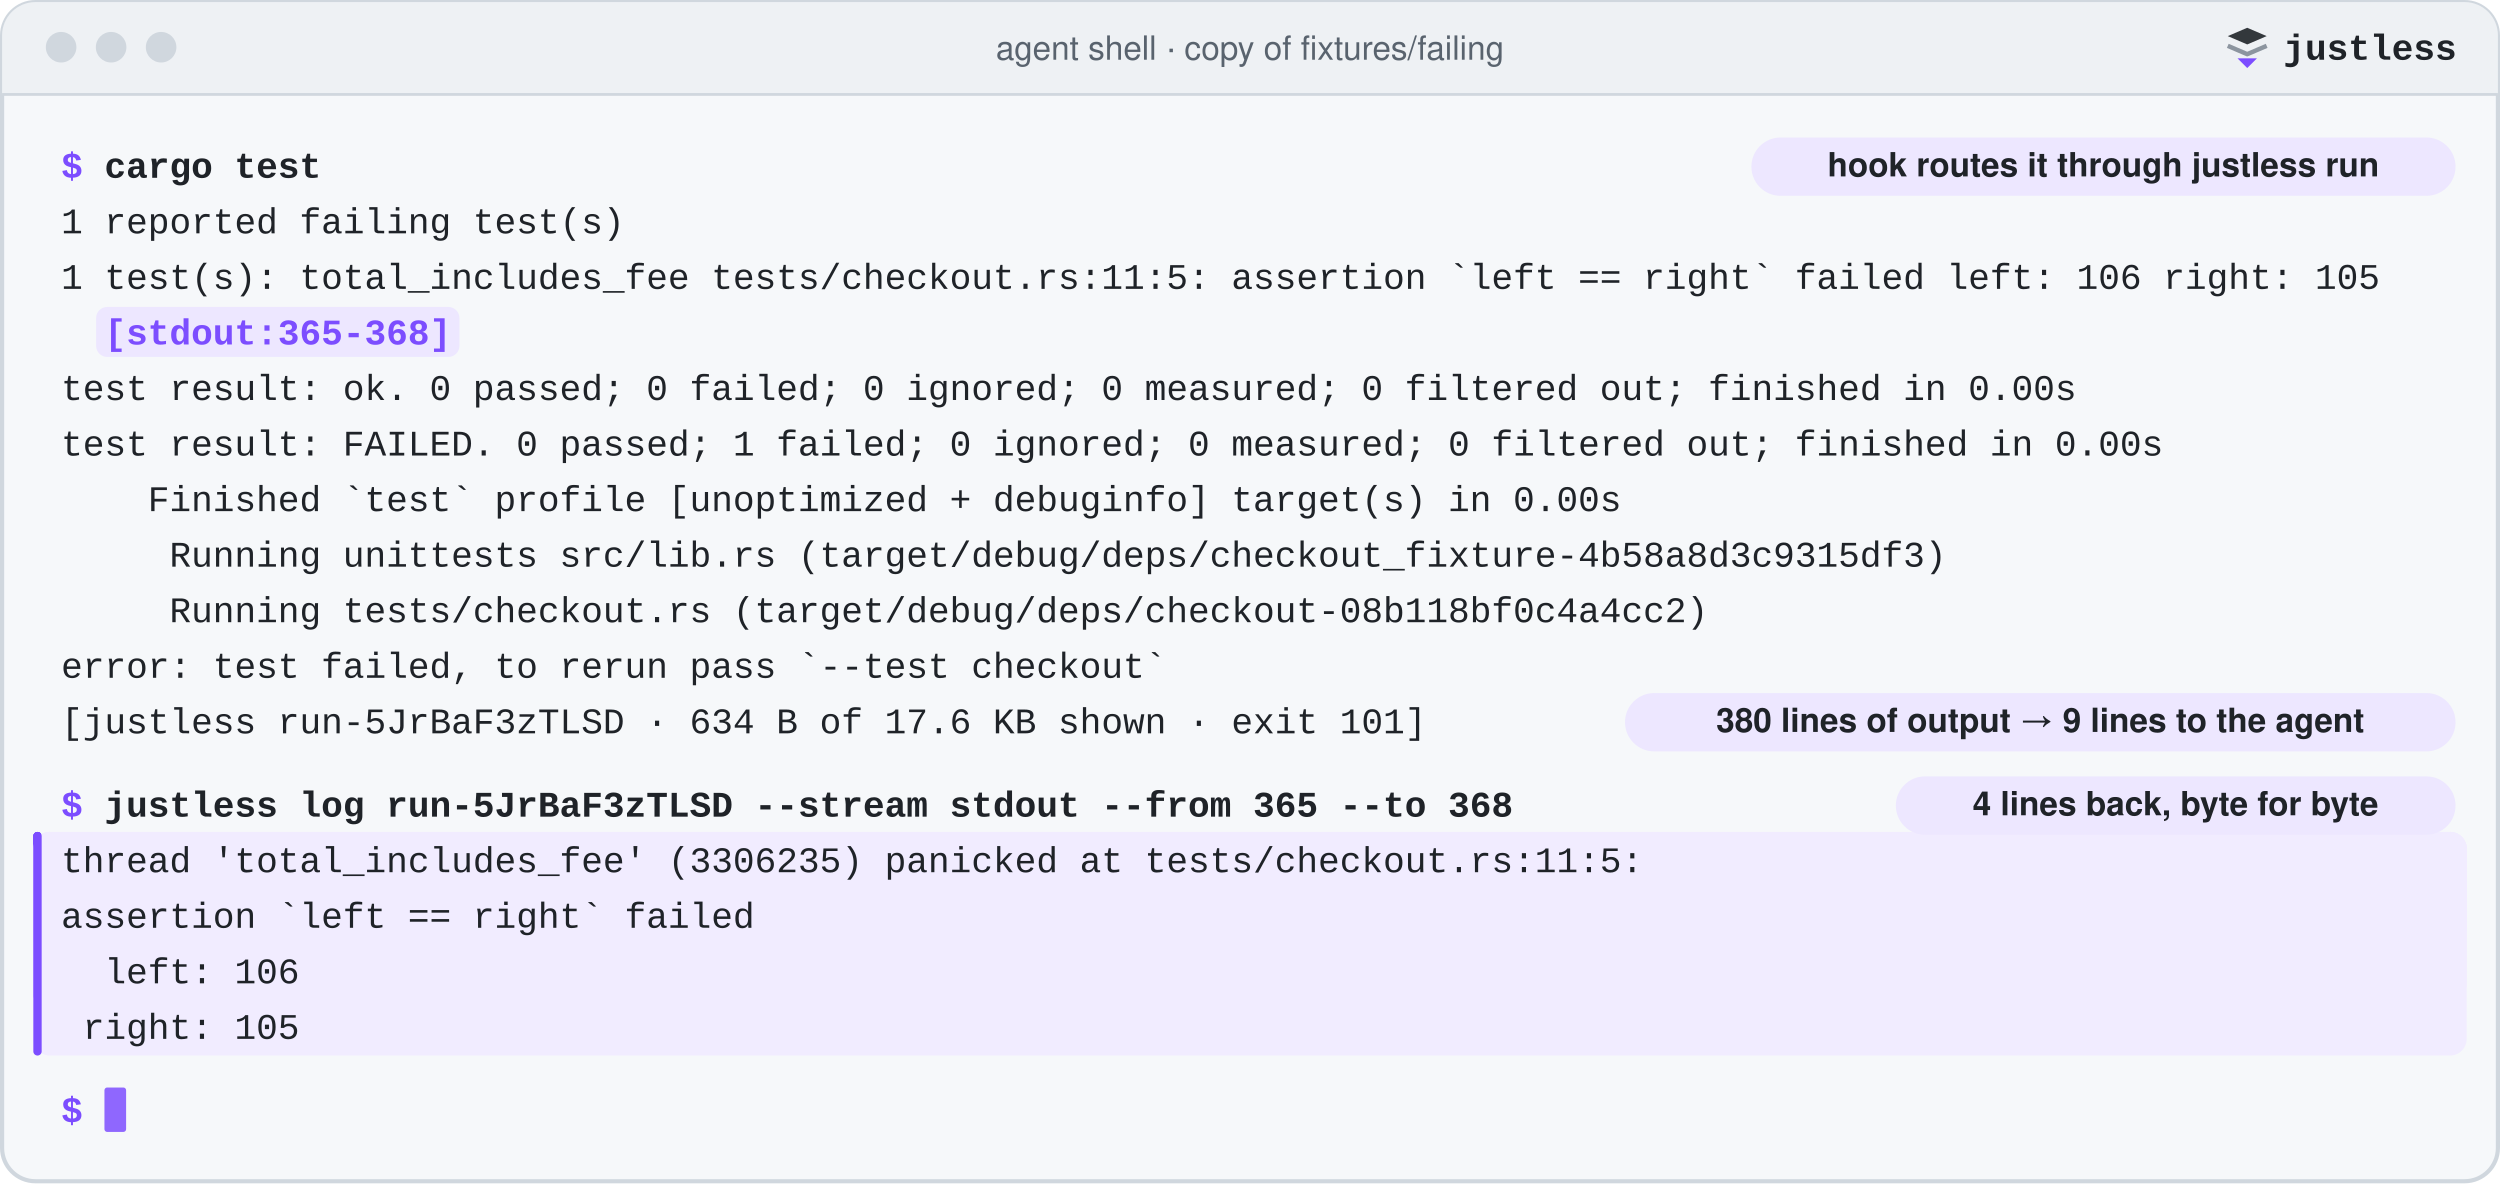
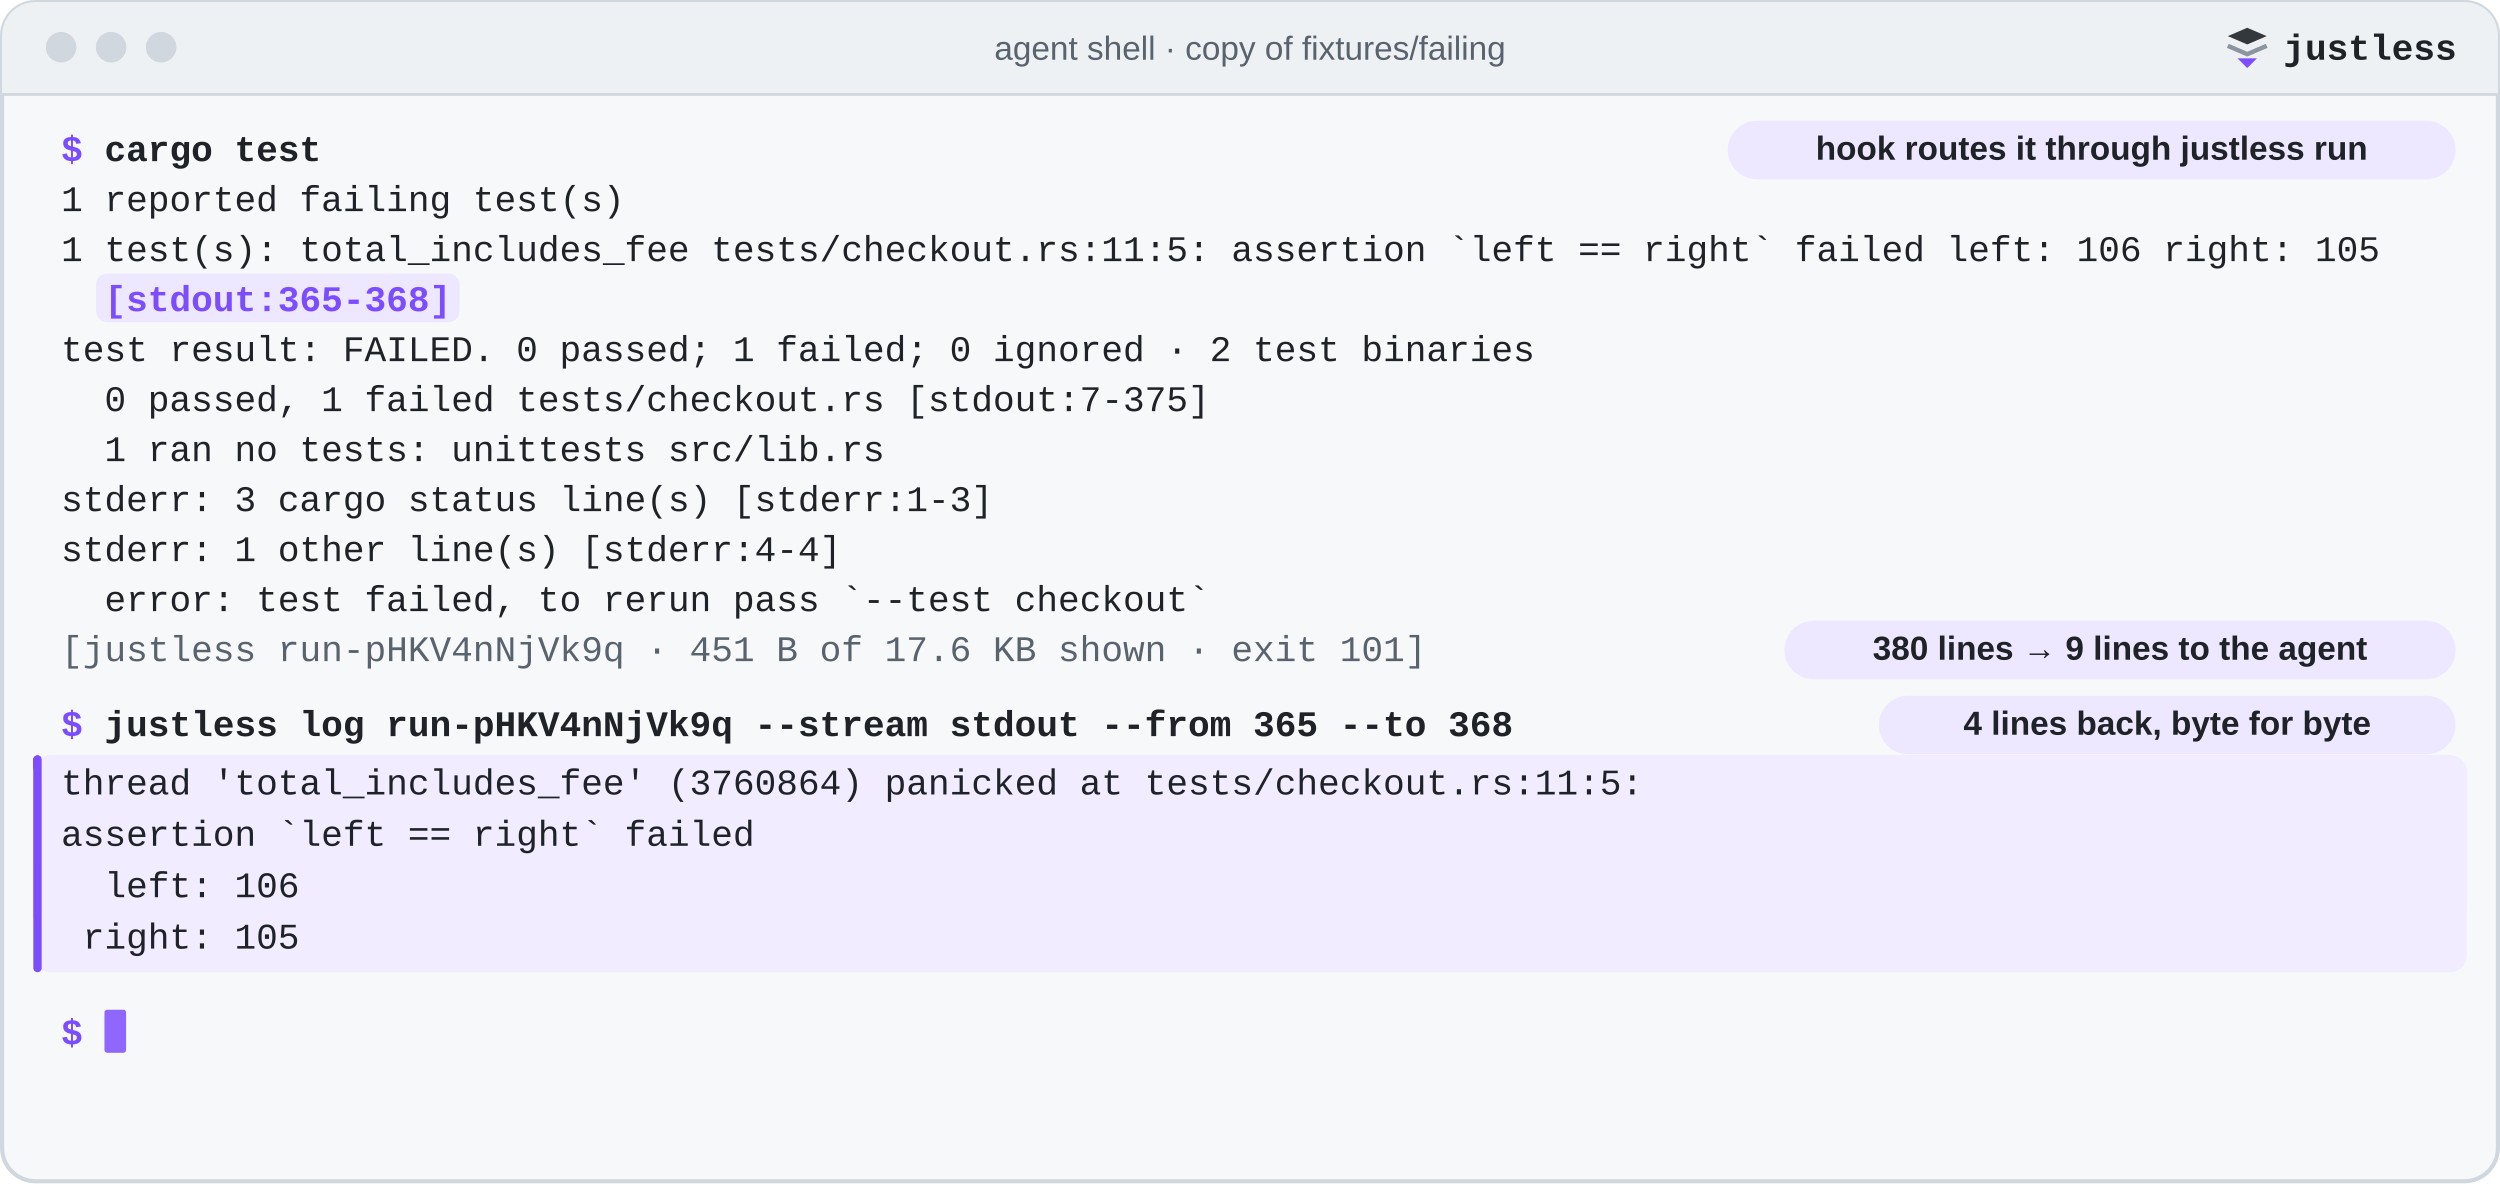
<svg xmlns="http://www.w3.org/2000/svg" viewBox="0 0 900 426" width="900" height="426" role="img" aria-labelledby="t d">
  <style>
- text{font-family:ui-monospace, SFMono-Regular, 'SF Mono', Menlo, Consolas, 'Liberation Mono', monospace;font-size:13px}.s{font-family:-apple-system, BlinkMacSystemFont, 'Segoe UI', Helvetica, Arial, sans-serif;font-size:12px}
- @keyframes a6685{0%,47.743%{opacity:0}47.750%,100%{opacity:1}}
- .a6685{animation:a6685 14.0s linear infinite}
- @keyframes a6785{0%,48.457%{opacity:0}48.464%,100%{opacity:1}}
- .a6785{animation:a6785 14.0s linear infinite}
- @keyframes a6885{0%,49.171%{opacity:0}49.179%,100%{opacity:1}}
- .a6885{animation:a6885 14.0s linear infinite}
- @keyframes a6985{0%,49.886%{opacity:0}49.893%,100%{opacity:1}}
- .a6985{animation:a6985 14.0s linear infinite}
- @keyframes a1450{0%,10.350%{opacity:0}10.357%,100%{opacity:1}}
- .a1450{animation:a1450 14.0s linear infinite}
- @keyframes a1560{0%,11.136%{opacity:0}11.143%,100%{opacity:1}}
- .a1560{animation:a1560 14.0s linear infinite}
- @keyframes pulse{0%,40.243%{opacity:0}44.179%{opacity:1}52.393%,100%{opacity:0}}
- .pulse{opacity:0;animation:pulse 14.0s ease-out infinite}
- @keyframes a1670{0%,11.921%{opacity:0}11.929%,100%{opacity:1}}
- .a1670{animation:a1670 14.0s linear infinite}
- @keyframes a1780{0%,12.707%{opacity:0}12.714%,100%{opacity:1}}
- .a1780{animation:a1780 14.0s linear infinite}
- @keyframes a1890{0%,13.493%{opacity:0}13.500%,100%{opacity:1}}
- .a1890{animation:a1890 14.0s linear infinite}
- @keyframes a2000{0%,14.279%{opacity:0}14.286%,100%{opacity:1}}
- .a2000{animation:a2000 14.0s linear infinite}
- @keyframes a2110{0%,15.064%{opacity:0}15.071%,100%{opacity:1}}
- .a2110{animation:a2110 14.0s linear infinite}
- @keyframes a2220{0%,15.850%{opacity:0}15.857%,100%{opacity:1}}
- .a2220{animation:a2220 14.0s linear infinite}
- @keyframes a2330{0%,16.636%{opacity:0}16.643%,100%{opacity:1}}
- .a2330{animation:a2330 14.0s linear infinite}
- @keyframes a3900{0%,27.850%{opacity:0}27.857%,100%{opacity:1}}
- .a3900{animation:a3900 14.0s linear infinite}
- @keyframes a7535{0%,53.814%{opacity:0}53.821%,100%{opacity:1}}
- .a7535{animation:a7535 14.0s linear infinite}
- @keyframes type_cmd1{0%,2.143%{transform:translateX(0);opacity:1;animation-timing-function:steps(10,end)}7.143%{transform:translateX(78.0px);opacity:1}7.214%,100%{transform:translateX(78.0px);opacity:0}}
- .type_cmd1{opacity:0;animation:type_cmd1 14.0s linear infinite}
- @keyframes cur_cmd1{0%{opacity:0;transform:translateX(0)}0.000%{opacity:0;transform:translateX(0)}0.000%,2.143%{opacity:1;transform:translateX(0);animation-timing-function:steps(10,end)}7.143%,8.207%{opacity:1;transform:translateX(78.0px)}8.214%,100%{opacity:0;transform:translateX(78.0px)}}
- .cur_cmd1{opacity:0;animation:cur_cmd1 14.0s linear infinite}
- @keyframes type_cmd2{0%,30.714%{transform:translateX(0);opacity:1;animation-timing-function:steps(65,end)}44.179%{transform:translateX(507.0px);opacity:1}44.250%,100%{transform:translateX(507.0px);opacity:0}}
- .type_cmd2{opacity:0;animation:type_cmd2 14.0s linear infinite}
- @keyframes cur_cmd2{0%{opacity:0;transform:translateX(0)}27.850%{opacity:0;transform:translateX(0)}27.857%,30.714%{opacity:1;transform:translateX(0);animation-timing-function:steps(65,end)}44.179%,45.957%{opacity:1;transform:translateX(507.0px)}45.964%,100%{opacity:0;transform:translateX(507.0px)}}
- .cur_cmd2{opacity:0;animation:cur_cmd2 14.0s linear infinite}
+ text{font-family:ui-monospace, SFMono-Regular, 'SF Mono', Menlo, Consolas, 'Liberation Mono', 'DejaVu Sans Mono', monospace;font-size:13px}
+ .s{font-family:-apple-system, BlinkMacSystemFont, 'Segoe UI', 'Liberation Sans', 'DejaVu Sans', Helvetica, Arial, sans-serif;font-size:12px}
+ @keyframes a_pill1{0%,8.742%{opacity:0}8.750%,100%{opacity:1}}
+ .a_pill1{animation:a_pill1 12.0s linear infinite}
+ @keyframes a_out0{0%,11.242%{opacity:0}11.250%,100%{opacity:1}}
+ .a_out0{animation:a_out0 12.0s linear infinite}
+ @keyframes a_out1{0%,12.033%{opacity:0}12.042%,100%{opacity:1}}
+ .a_out1{animation:a_out1 12.0s linear infinite}
+ @keyframes a_out2{0%,12.825%{opacity:0}12.833%,100%{opacity:1}}
+ .a_out2{animation:a_out2 12.0s linear infinite}
+ @keyframes a_out3{0%,13.617%{opacity:0}13.625%,100%{opacity:1}}
+ .a_out3{animation:a_out3 12.0s linear infinite}
+ @keyframes a_out4{0%,14.408%{opacity:0}14.417%,100%{opacity:1}}
+ .a_out4{animation:a_out4 12.0s linear infinite}
+ @keyframes a_out5{0%,15.200%{opacity:0}15.208%,100%{opacity:1}}
+ .a_out5{animation:a_out5 12.0s linear infinite}
+ @keyframes a_out6{0%,15.992%{opacity:0}16.000%,100%{opacity:1}}
+ .a_out6{animation:a_out6 12.0s linear infinite}
+ @keyframes a_out7{0%,16.783%{opacity:0}16.792%,100%{opacity:1}}
+ .a_out7{animation:a_out7 12.0s linear infinite}
+ @keyframes a_out8{0%,17.575%{opacity:0}17.583%,100%{opacity:1}}
+ .a_out8{animation:a_out8 12.0s linear infinite}
+ @keyframes a_out9{0%,18.367%{opacity:0}18.375%,100%{opacity:1}}
+ .a_out9{animation:a_out9 12.0s linear infinite}
+ @keyframes a_pill2{0%,21.283%{opacity:0}21.292%,100%{opacity:1}}
+ .a_pill2{animation:a_pill2 12.0s linear infinite}
+ @keyframes a_cmd2{0%,27.533%{opacity:0}27.542%,100%{opacity:1}}
+ .a_cmd2{animation:a_cmd2 12.0s linear infinite}
+ @keyframes a_rep0{0%,46.700%{opacity:0}46.708%,100%{opacity:1}}
+ .a_rep0{animation:a_rep0 12.0s linear infinite}
+ @keyframes a_rep1{0%,47.617%{opacity:0}47.625%,100%{opacity:1}}
+ .a_rep1{animation:a_rep1 12.0s linear infinite}
+ @keyframes a_rep2{0%,48.533%{opacity:0}48.542%,100%{opacity:1}}
+ .a_rep2{animation:a_rep2 12.0s linear infinite}
+ @keyframes a_rep3{0%,49.450%{opacity:0}49.458%,100%{opacity:1}}
+ .a_rep3{animation:a_rep3 12.0s linear infinite}
+ @keyframes a_pill3{0%,51.617%{opacity:0}51.625%,100%{opacity:1}}
+ .a_pill3{animation:a_pill3 12.0s linear infinite}
+ @keyframes a_prompt{0%,54.533%{opacity:0}54.542%,100%{opacity:1}}
+ .a_prompt{animation:a_prompt 12.0s linear infinite}
+ @keyframes pulse{0%,39.625%{opacity:0}43.792%{opacity:1}52.958%,100%{opacity:0}}
+ .pulse{opacity:0;animation:pulse 12.0s ease-out infinite}
+ @keyframes type_cmd1{0%,2.500%{transform:translateX(0);opacity:1;animation-timing-function:steps(10,end)}7.500%{transform:translateX(78.0px);opacity:1}7.583%,100%{transform:translateX(78.0px);opacity:0}}
+ .type_cmd1{opacity:0;animation:type_cmd1 12.0s linear infinite}
+ @keyframes cur_cmd1{0%,2.500%{opacity:1;transform:translateX(0);animation-timing-function:steps(10,end)}7.500%,8.750%{opacity:1;transform:translateX(78.0px)}8.833%,100%{opacity:0;transform:translateX(78.0px)}}
+ .cur_cmd1{opacity:0;animation:cur_cmd1 12.0s linear infinite}
+ @keyframes type_cmd2{0%,29.625%{transform:translateX(0);opacity:1;animation-timing-function:steps(65,end)}43.792%{transform:translateX(507.0px);opacity:1}43.875%,100%{transform:translateX(507.0px);opacity:0}}
+ .type_cmd2{opacity:0;animation:type_cmd2 12.0s linear infinite}
+ @keyframes cur_cmd2{0%,27.533%{opacity:0;transform:translateX(0)}27.542%,29.625%{opacity:1;transform:translateX(0);animation-timing-function:steps(65,end)}43.792%,45.875%{opacity:1;transform:translateX(507.0px)}45.958%,100%{opacity:0;transform:translateX(507.0px)}}
+ .cur_cmd2{opacity:0;animation:cur_cmd2 12.0s linear infinite}
@keyframes blink{0%,49.9%{opacity:1}50%,100%{opacity:0}}
.blink{animation:blink 1s steps(1,end) infinite}
- @keyframes a1150{0%,8.207%{opacity:0}8.214%,100%{opacity:1}}
- .a1150{animation:a1150 14.0s linear infinite}
- @keyframes a2780{0%,19.850%{opacity:0}19.857%,100%{opacity:1}}
- .a2780{animation:a2780 14.0s linear infinite}
- @keyframes a7135{0%,50.957%{opacity:0}50.964%,100%{opacity:1}}
- .a7135{animation:a7135 14.0s linear infinite}
- @keyframes screen{0%,93.929%{opacity:1}97.500%,100%{opacity:0}}
- .screen{animation:screen 14.0s ease-in infinite}
+ @keyframes screen{0%,93.750%{opacity:1}97.500%,100%{opacity:0}}
+ .screen{animation:screen 12.0s ease-in infinite}
@media (prefers-reduced-motion: reduce){*{animation:none!important}}
</style>
  <rect x="0.75" y="0.75" width="898.5" height="424.5" rx="12" fill="#f6f8fa" stroke="#d0d7de" stroke-width="1.5" />
  <path d="M0.75 34 V12.75 a12 12 0 0 1 12 -12 H887.25 a12 12 0 0 1 12 12 V34 Z" fill="#eef1f4" />
  <line x1="0.75" y1="34" x2="899.25" y2="34" stroke="#d0d7de" />
  <circle cx="22" cy="17.0" r="5.5" fill="#d0d7de" />
  <circle cx="40" cy="17.0" r="5.5" fill="#d0d7de" />
  <circle cx="58" cy="17.0" r="5.5" fill="#d0d7de" />
  <text x="450.0" y="21.5" class="s" font-size="12.5" fill="#59636e" text-anchor="middle">agent shell · copy of fixtures/failing</text>
  <g transform="translate(802 10.0)">
    <path d="M0 3 L7 0 L14 3 L7 6 Z" fill="#1f2328" opacity="0.9" />
    <path d="M0 6.5 L7 9.5 L14 6.5" fill="none" stroke="#8c959f" stroke-width="1.6" stroke-linejoin="round" />
    <path d="M3.5 11 L7 14.5 L10.5 11 Z" fill="#7c4dff" />
  </g>
  <text x="822" y="21.5" font-size="13" font-weight="700" fill="#1f2328">justless</text>
  <clipPath id="clip_cmd1">
-     <rect x="37.1" y="50" width="79.0" height="19" />
+     <rect x="37.1" y="44.0" width="79.0" height="19" />
  </clipPath>
  <clipPath id="clip_cmd2">
-     <rect x="37.1" y="280" width="508.0" height="19" />
+     <rect x="37.1" y="251.0" width="508.0" height="19" />
  </clipPath>
  <g class="screen">
-     <g class="a6685">
-       <rect x="12" y="299.5" width="876" height="20.5" rx="6" fill="#f1ecff" />
-       <rect x="12" y="299.5" width="3" height="20.5" rx="1.5" fill="#7c4dff" />
+     <g class="a_rep0">
+       <rect x="12" y="272.0" width="876" height="22.5" rx="6" fill="#f1ecff" />
+       <rect x="12" y="272.0" width="3" height="22.5" rx="1.5" fill="#7c4dff" />
    </g>
-     <g class="a6785">
-       <rect x="12" y="299.5" width="876" height="40.5" rx="6" fill="#f1ecff" />
-       <rect x="12" y="299.5" width="3" height="40.5" rx="1.5" fill="#7c4dff" />
+     <g class="a_rep1">
+       <rect x="12" y="272.0" width="876" height="41.0" rx="6" fill="#f1ecff" />
+       <rect x="12" y="272.0" width="3" height="41.0" rx="1.5" fill="#7c4dff" />
    </g>
-     <g class="a6885">
-       <rect x="12" y="299.5" width="876" height="60.5" rx="6" fill="#f1ecff" />
-       <rect x="12" y="299.5" width="3" height="60.5" rx="1.5" fill="#7c4dff" />
+     <g class="a_rep2">
+       <rect x="12" y="272.0" width="876" height="59.5" rx="6" fill="#f1ecff" />
+       <rect x="12" y="272.0" width="3" height="59.5" rx="1.5" fill="#7c4dff" />
    </g>
-     <g class="a6985">
-       <rect x="12" y="299.5" width="876" height="80.5" rx="6" fill="#f1ecff" />
-       <rect x="12" y="299.5" width="3" height="80.5" rx="1.5" fill="#7c4dff" />
+     <g class="a_rep3">
+       <rect x="12" y="272.0" width="876" height="78.0" rx="6" fill="#f1ecff" />
+       <rect x="12" y="272.0" width="3" height="78.0" rx="1.5" fill="#7c4dff" />
    </g>
-     <text x="22.0" y="64" fill="#7c4dff" font-weight="700" textLength="7.8" lengthAdjust="spacing" data-c="0" data-r="cmd1">$</text>
-     <text x="37.6" y="64" fill="#1f2328" font-weight="600" textLength="78.0" lengthAdjust="spacing" data-c="2" data-r="cmd1">cargo test</text>
-     <g class="a1450">
-       <text x="22.0" y="84" fill="#1f2328" textLength="202.8" lengthAdjust="spacing" data-c="0" data-r="out1:0" data-j="">1 reported failing test(s)</text>
+     <text x="22.0" y="58.0" fill="#7c4dff" font-weight="700" textLength="7.8" lengthAdjust="spacing">$</text>
+     <text x="37.6" y="58.0" fill="#1f2328" font-weight="600" textLength="78.0" lengthAdjust="spacing">cargo test</text>
+     <g class="a_out0">
+       <text x="22.0" y="76.0" fill="#1f2328" textLength="202.8" lengthAdjust="spacing">1 reported failing test(s)</text>
    </g>
-     <g class="a1560">
-       <text x="22.0" y="104" fill="#1f2328" textLength="834.6" lengthAdjust="spacing" data-c="0" data-r="out1:1" data-j="">1 test(s): total_includes_fee tests/checkout.rs:11:5: assertion `left == right` failed left: 106 right: 105</text>
+     <g class="a_out1">
+       <text x="22.0" y="94.0" fill="#1f2328" textLength="834.6" lengthAdjust="spacing">1 test(s): total_includes_fee tests/checkout.rs:11:5: assertion `left == right` failed left: 106 right: 105</text>
    </g>
-     <g class="a1560">
-       <rect x="34.6" y="110.5" width="130.8" height="18" rx="4" fill="#ede7ff" />
-       <rect class="pulse" x="32.6" y="108.5" width="134.8" height="22" rx="6" fill="none" stroke="#7c4dff" stroke-width="1.5" />
-       <text x="37.6" y="124" fill="#7c4dff" font-weight="700" textLength="124.8" lengthAdjust="spacing" data-c="2" data-r="out1:1" data-j=" ">[stdout:365-368]</text>
+     <g class="a_out2">
+       <rect x="34.6" y="98.5" width="130.8" height="17.5" rx="4" fill="#ede7ff" />
+       <rect class="pulse" x="32.6" y="96.5" width="134.8" height="21.5" rx="6" fill="none" stroke="#7c4dff" stroke-width="1.5" />
+       <text x="37.6" y="112.0" fill="#7c4dff" font-weight="700" textLength="124.8" lengthAdjust="spacing">[stdout:365-368]</text>
    </g>
-     <g class="a1670">
-       <text x="22.0" y="144" fill="#1f2328" textLength="725.4" lengthAdjust="spacing" data-c="0" data-r="out1:2" data-j="">test result: ok. 0 passed; 0 failed; 0 ignored; 0 measured; 0 filtered out; finished in 0.00s</text>
+     <g class="a_out3">
+       <text x="22.0" y="130.0" fill="#1f2328" textLength="530.4" lengthAdjust="spacing">test result: FAILED. 0 passed; 1 failed; 0 ignored · 2 test binaries</text>
    </g>
-     <g class="a1780">
-       <text x="22.0" y="164" fill="#1f2328" textLength="756.6" lengthAdjust="spacing" data-c="0" data-r="out1:3" data-j="">test result: FAILED. 0 passed; 1 failed; 0 ignored; 0 measured; 0 filtered out; finished in 0.00s</text>
+     <g class="a_out4">
+       <text x="37.6" y="148.0" fill="#1f2328" textLength="405.6" lengthAdjust="spacing">0 passed, 1 failed  tests/checkout.rs [stdout:7-375]</text>
    </g>
-     <g class="a1890">
-       <text x="53.2" y="184" fill="#1f2328" textLength="530.4" lengthAdjust="spacing" data-c="4" data-r="out1:4" data-j="">Finished `test` profile [unoptimized + debuginfo] target(s) in 0.00s</text>
+     <g class="a_out5">
+       <text x="37.6" y="166.0" fill="#1f2328" textLength="280.8" lengthAdjust="spacing">1 ran no tests: unittests src/lib.rs</text>
    </g>
-     <g class="a2000">
-       <text x="61.0" y="204" fill="#1f2328" textLength="639.6" lengthAdjust="spacing" data-c="5" data-r="out1:5" data-j="">Running unittests src/lib.rs (target/debug/deps/checkout_fixture-4b58a8d3c9315df3)</text>
+     <g class="a_out6">
+       <text x="22.0" y="184.0" fill="#1f2328" textLength="335.4" lengthAdjust="spacing">stderr: 3 cargo status line(s) [stderr:1-3]</text>
    </g>
-     <g class="a2110">
-       <text x="61.0" y="224" fill="#1f2328" textLength="553.8" lengthAdjust="spacing" data-c="5" data-r="out1:6" data-j="">Running tests/checkout.rs (target/debug/deps/checkout-08b118bf0c4a4cc2)</text>
+     <g class="a_out7">
+       <text x="22.0" y="202.0" fill="#1f2328" textLength="280.8" lengthAdjust="spacing">stderr: 1 other line(s) [stderr:4-4]</text>
    </g>
-     <g class="a2220">
-       <text x="22.0" y="244" fill="#1f2328" textLength="397.8" lengthAdjust="spacing" data-c="0" data-r="out1:7" data-j="">error: test failed, to rerun pass `--test checkout`</text>
+     <g class="a_out8">
+       <text x="37.6" y="220.0" fill="#1f2328" textLength="397.8" lengthAdjust="spacing">error: test failed, to rerun pass `--test checkout`</text>
    </g>
-     <g class="a2330">
-       <text x="22.0" y="264" fill="#1f2328" textLength="491.4" lengthAdjust="spacing" data-c="0" data-r="out1:8" data-j="">[justless run-5JrBaF3zTLSD · 634 B of 17.6 KB shown · exit 101]</text>
+     <g class="a_out9">
+       <text x="22.0" y="238.0" fill="#59636e" textLength="491.4" lengthAdjust="spacing">[justless run-pHKV4nNjVk9q · 451 B of 17.6 KB shown · exit 101]</text>
    </g>
-     <g class="a3900">
-       <text x="22.0" y="294" fill="#7c4dff" font-weight="700" textLength="7.8" lengthAdjust="spacing" data-c="0" data-r="cmd2">$</text>
-       <text x="37.6" y="294" fill="#1f2328" font-weight="600" textLength="507.0" lengthAdjust="spacing" data-c="2" data-r="cmd2">justless log run-5JrBaF3zTLSD --stream stdout --from 365 --to 368</text>
+     <g class="a_cmd2">
+       <text x="22.0" y="265.0" fill="#7c4dff" font-weight="700" textLength="7.8" lengthAdjust="spacing">$</text>
+       <text x="37.6" y="265.0" fill="#1f2328" font-weight="600" textLength="507.0" lengthAdjust="spacing">justless log run-pHKV4nNjVk9q --stream stdout --from 365 --to 368</text>
    </g>
-     <g class="a6685">
-       <text x="22.0" y="314" fill="#1f2328" textLength="569.4" lengthAdjust="spacing" data-c="0" data-r="out2:0" data-j="">thread 'total_includes_fee' (3306235) panicked at tests/checkout.rs:11:5:</text>
+     <g class="a_rep0">
+       <text x="22.0" y="286.0" fill="#1f2328" textLength="569.4" lengthAdjust="spacing">thread 'total_includes_fee' (3760864) panicked at tests/checkout.rs:11:5:</text>
    </g>
-     <g class="a6785">
-       <text x="22.0" y="334" fill="#1f2328" textLength="249.6" lengthAdjust="spacing" data-c="0" data-r="out2:1" data-j="">assertion `left == right` failed</text>
+     <g class="a_rep1">
+       <text x="22.0" y="304.5" fill="#1f2328" textLength="249.6" lengthAdjust="spacing">assertion `left == right` failed</text>
    </g>
-     <g class="a6885">
-       <text x="37.6" y="354" fill="#1f2328" textLength="70.2" lengthAdjust="spacing" data-c="2" data-r="out2:2" data-j="">left: 106</text>
+     <g class="a_rep2">
+       <text x="37.6" y="323.0" fill="#1f2328" textLength="70.2" lengthAdjust="spacing">left: 106</text>
    </g>
-     <g class="a6985">
-       <text x="29.8" y="374" fill="#1f2328" textLength="78.0" lengthAdjust="spacing" data-c="1" data-r="out2:3" data-j="">right: 105</text>
+     <g class="a_rep3">
+       <text x="29.8" y="341.5" fill="#1f2328" textLength="78.0" lengthAdjust="spacing">right: 105</text>
    </g>
-     <g class="a7535">
-       <text x="22.0" y="404" fill="#7c4dff" font-weight="700" textLength="7.8" lengthAdjust="spacing" data-c="0" data-r="prompt">$</text>
+     <g class="a_prompt">
+       <text x="22.0" y="376.0" fill="#7c4dff" font-weight="700" textLength="7.8" lengthAdjust="spacing">$</text>
    </g>
    <g clip-path="url(#clip_cmd1)">
-       <rect class="type_cmd1" x="37.1" y="50" width="79.0" height="19" fill="#f6f8fa" />
+       <rect class="type_cmd1" x="37.1" y="44.0" width="79.0" height="19" fill="#f6f8fa" />
    </g>
-     <rect class="cur_cmd1" x="37.6" y="51.5" width="7.8" height="16" rx="1" fill="#7c4dff" opacity="0.85" />
+     <rect class="cur_cmd1" x="37.6" y="45.5" width="7.8" height="15.5" rx="1" fill="#7c4dff" opacity="0.85" />
    <g clip-path="url(#clip_cmd2)">
-       <rect class="type_cmd2" x="37.1" y="280" width="508.0" height="19" fill="#f6f8fa" />
+       <rect class="type_cmd2" x="37.1" y="251.0" width="508.0" height="19" fill="#f6f8fa" />
    </g>
-     <rect class="cur_cmd2" x="37.6" y="281.5" width="7.8" height="16" rx="1" fill="#7c4dff" opacity="0.85" />
-     <g class="a7535">
-       <rect class="blink" x="37.6" y="391.5" width="7.8" height="16" rx="1" fill="#7c4dff" opacity="0.85" />
+     <rect class="cur_cmd2" x="37.6" y="252.5" width="7.8" height="15.5" rx="1" fill="#7c4dff" opacity="0.85" />
+     <g class="a_prompt">
+       <rect class="blink" x="37.6" y="363.5" width="7.8" height="15.5" rx="1" fill="#7c4dff" opacity="0.85" />
    </g>
-     <g class="a1150">
-       <rect x="630.5" y="49.5" width="253.5" height="21" rx="10.5" fill="#ede7ff" />
-       <text x="757.2" y="63.5" class="s" font-size="12" font-weight="600" fill="#1f2328" text-anchor="middle" data-note="1">hook routes it through justless run</text>
+     <g class="a_pill1">
+       <rect x="622.0" y="43.5" width="262.0" height="21" rx="10.5" fill="#ede7ff" />
+       <text x="753.0" y="57.5" class="s" font-size="12" font-weight="600" fill="#1f2328" text-anchor="middle">hook routes it through justless run</text>
    </g>
-     <g class="a2780">
-       <rect x="585.0" y="249.5" width="299.0" height="21" rx="10.5" fill="#ede7ff" />
-       <text x="734.5" y="263.5" class="s" font-size="12" font-weight="600" fill="#1f2328" text-anchor="middle" data-note="1">380 lines of output → 9 lines to the agent</text>
+     <g class="a_pill2">
+       <rect x="642.4" y="223.5" width="241.6" height="21" rx="10.5" fill="#ede7ff" />
+       <text x="763.2" y="237.5" class="s" font-size="12" font-weight="600" fill="#1f2328" text-anchor="middle">380 lines → 9 lines to the agent</text>
    </g>
-     <g class="a7135">
-       <rect x="682.5" y="279.5" width="201.5" height="21" rx="10.5" fill="#ede7ff" />
-       <text x="783.2" y="293.5" class="s" font-size="12" font-weight="600" fill="#1f2328" text-anchor="middle" data-note="1">4 lines back, byte for byte</text>
+     <g class="a_pill3">
+       <rect x="676.4" y="250.5" width="207.6" height="21" rx="10.5" fill="#ede7ff" />
+       <text x="780.2" y="264.5" class="s" font-size="12" font-weight="600" fill="#1f2328" text-anchor="middle">4 lines back, byte for byte</text>
    </g>
  </g>
</svg>
